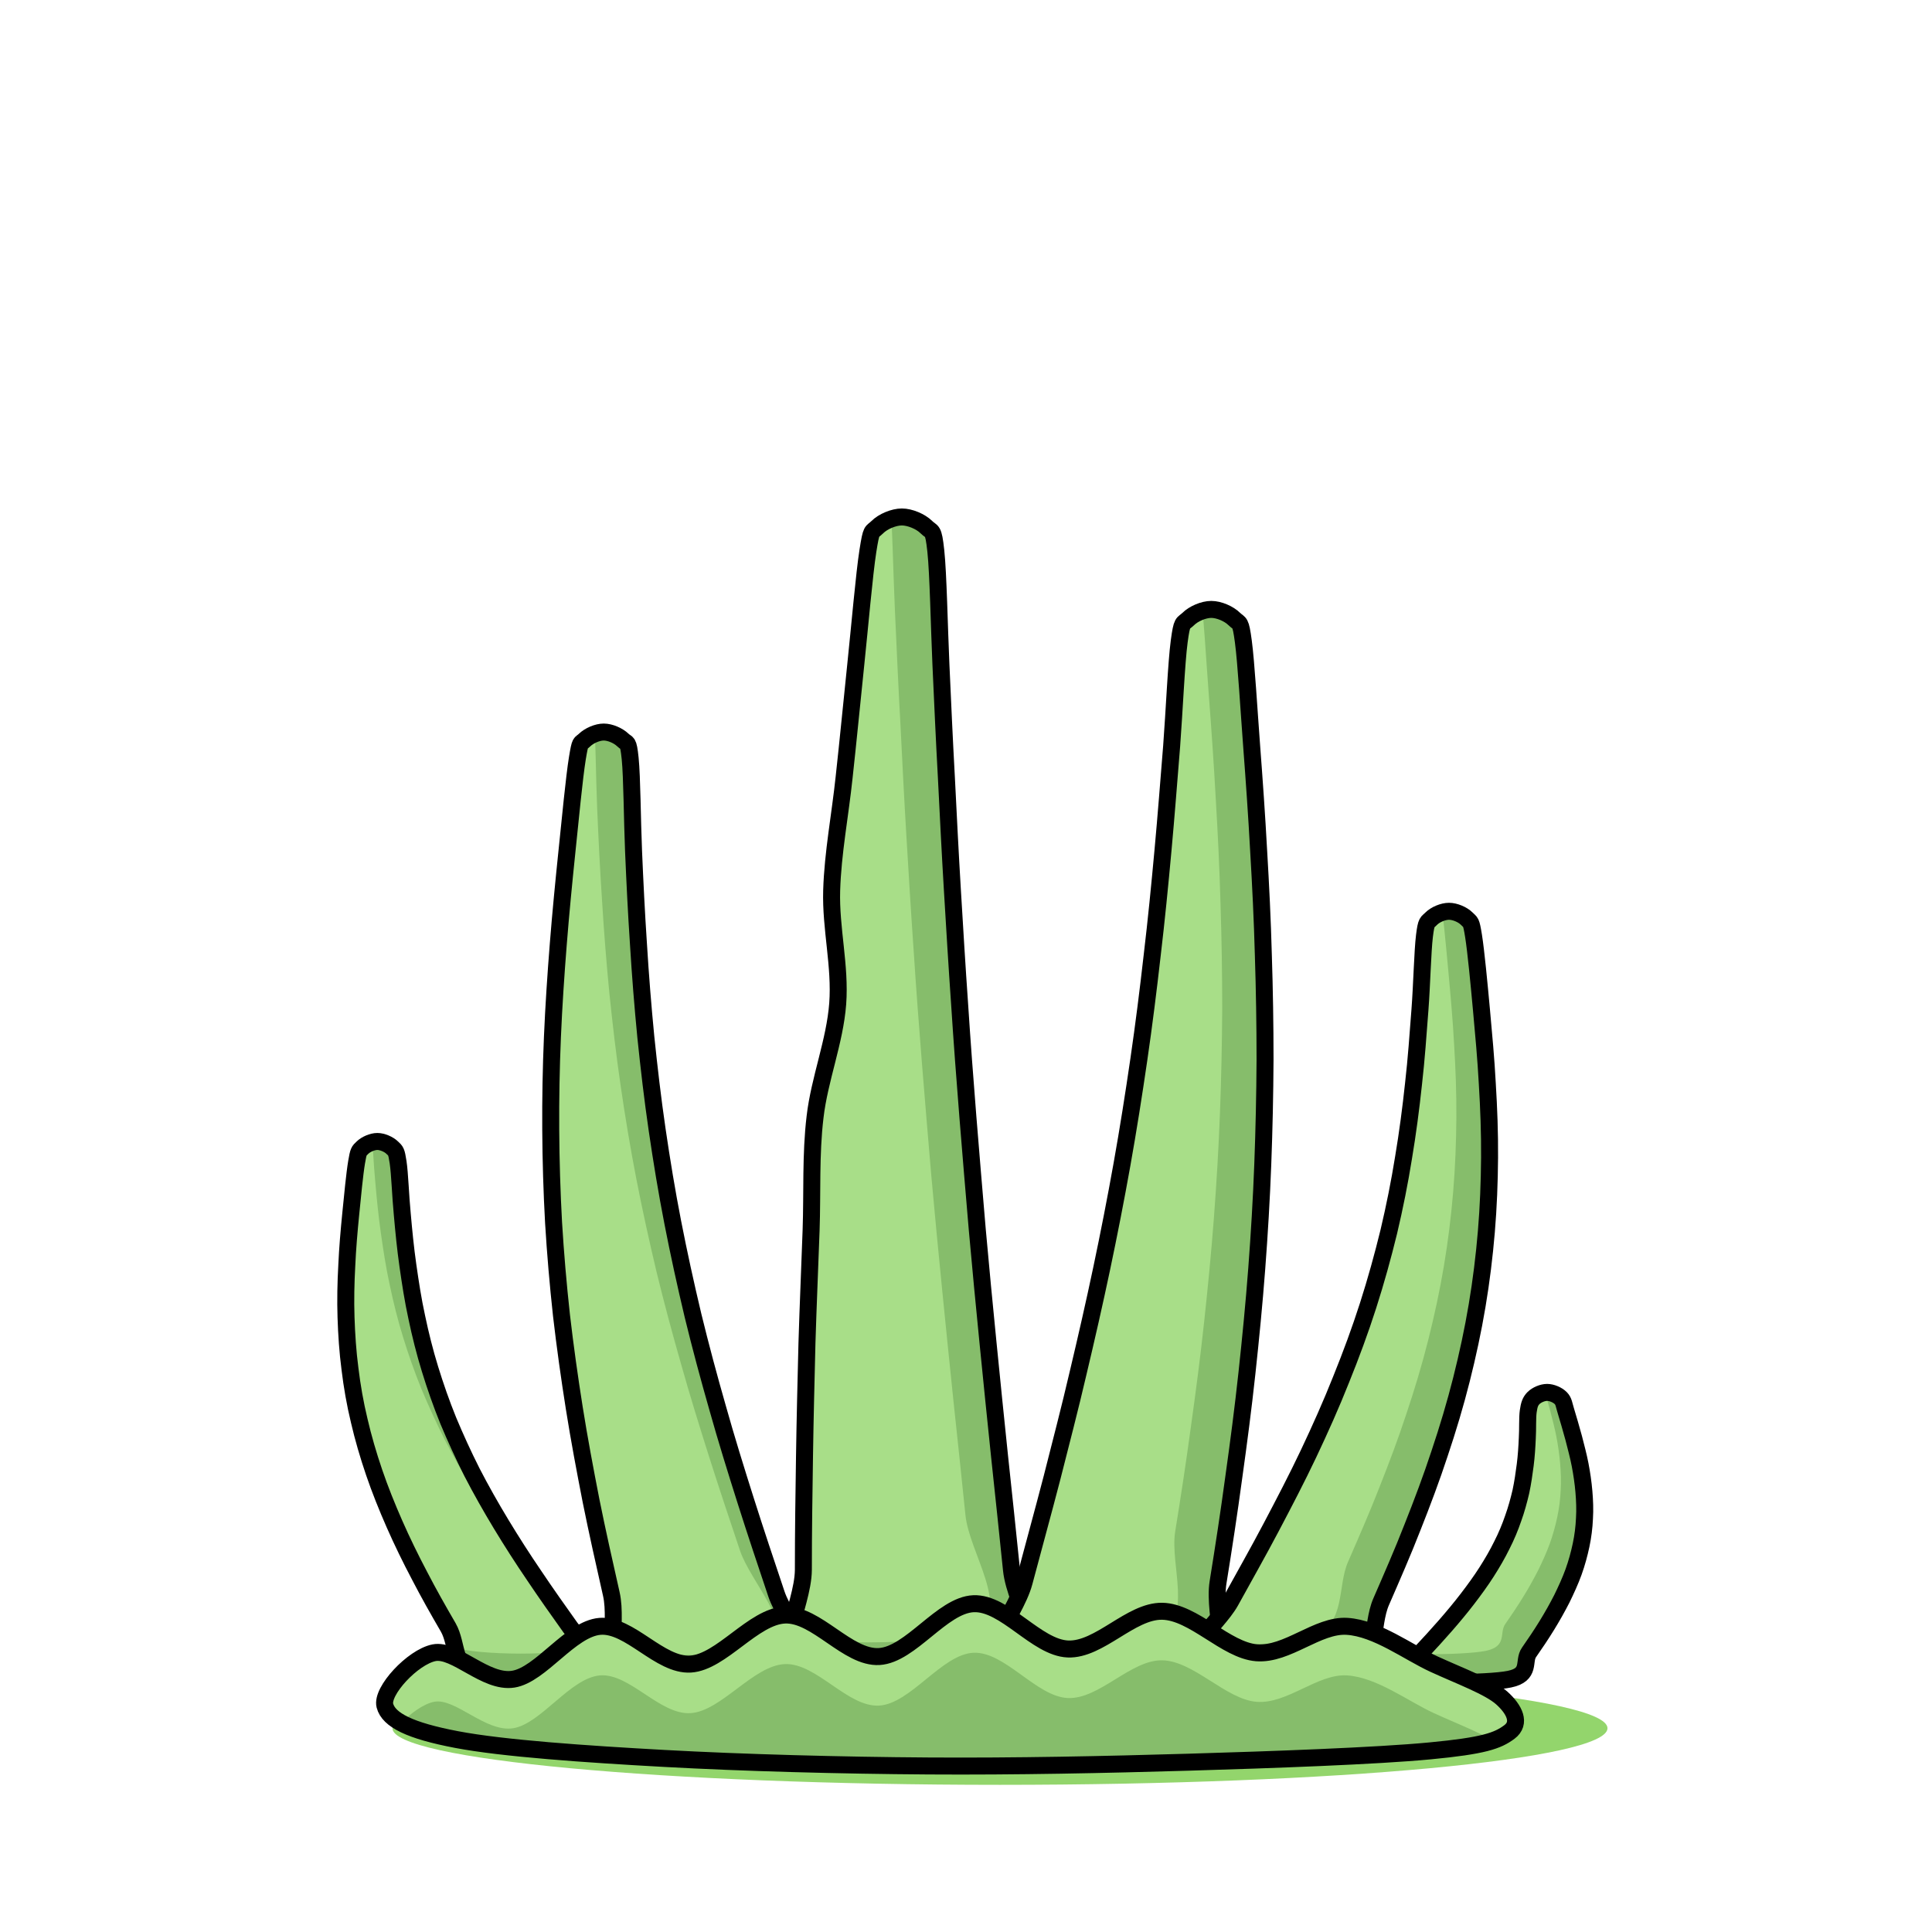
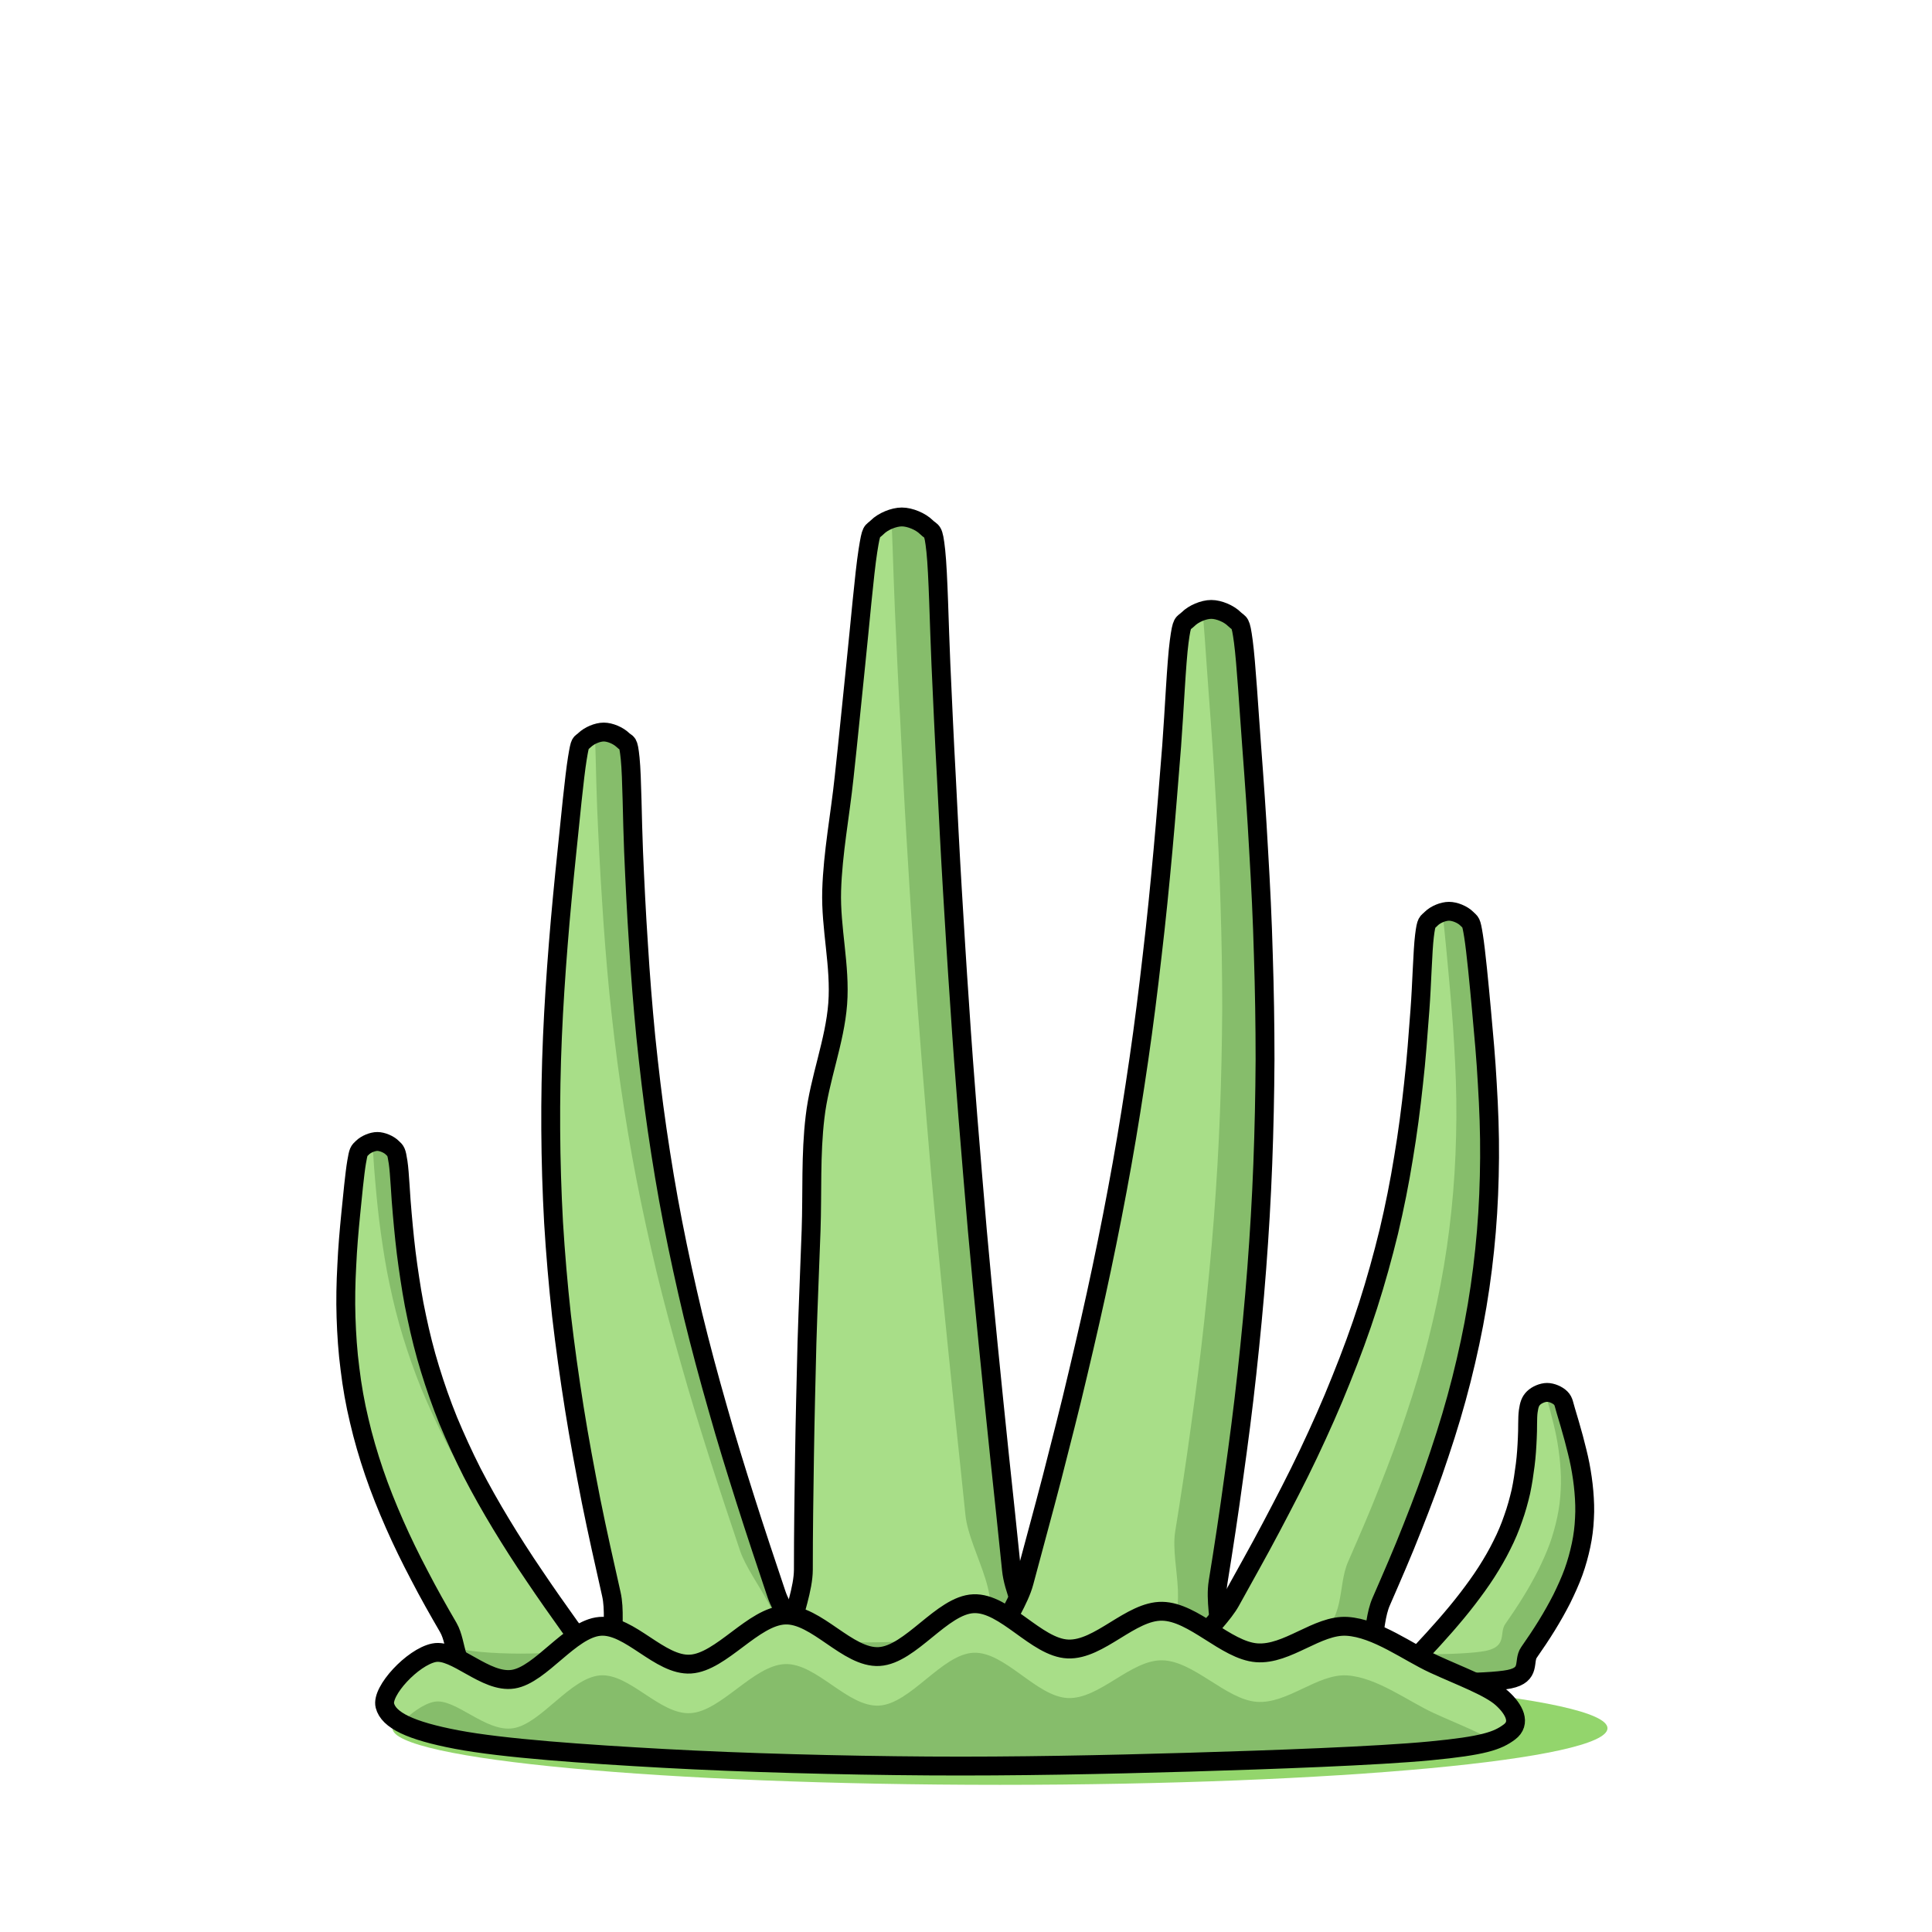
<svg xmlns="http://www.w3.org/2000/svg" width="1024" height="1024" viewBox="0 0 1024 1024">
  <defs>
    <clipPath id="gb2">
      <path d="M426.0,892.0 C406.6,882.0 425.7,852.0 425.8,832.0 C425.8,812.0 426.1,792.0 426.4,772.0 C426.7,752.0 427.2,732.0 427.7,712.0 C428.3,692.0 429.2,672.0 429.9,652.0 C430.6,632.0 429.6,612.0 432.0,592.0 C434.3,572.0 442.5,552.0 444.0,532.0 C445.5,512.0 440.2,492.0 440.8,472.0 C441.4,452.0 445.3,432.0 447.4,412.0 C449.6,392.0 451.5,372.0 453.6,352.0 C455.7,332.0 458.1,304.1 460.0,292.0 C461.9,279.9 462.0,282.4 465.0,279.4 C468.0,276.4 473.7,274.0 478.0,274.0 C482.3,274.0 488.0,276.4 491.0,279.4 C494.0,282.4 494.7,279.9 496.0,292.0 C497.3,304.1 497.8,332.0 498.7,352.0 C499.6,372.0 500.5,392.0 501.6,412.0 C502.6,432.0 503.6,452.0 504.8,472.0 C506.0,492.0 507.2,512.0 508.6,532.0 C509.9,552.0 511.4,572.0 513.0,592.0 C514.6,612.0 516.3,632.0 518.0,652.0 C519.8,672.0 521.7,692.0 523.7,712.0 C525.7,732.0 527.7,752.0 529.8,772.0 C531.9,792.0 534.1,812.0 536.1,832.0 C538.1,852.0 560.3,882.0 542.0,892.0 C523.7,902.0 445.4,902.0 426.0,892.0 Z" />
    </clipPath>
    <clipPath id="gb3">
      <path d="M528.0,894.0 C512.5,884.8 537.9,857.1 542.8,838.6 C547.7,820.1 552.8,801.7 557.6,783.2 C562.3,764.7 567.1,746.3 571.4,727.8 C575.8,709.3 580.0,690.9 583.9,672.4 C587.8,653.9 591.4,635.5 594.7,617.0 C598.0,598.5 600.9,580.1 603.6,561.6 C606.3,543.1 608.6,524.7 610.7,506.2 C612.9,487.7 614.7,469.3 616.4,450.8 C618.1,432.3 619.5,413.9 621.0,395.4 C622.4,376.9 623.5,351.2 625.0,340.0 C626.5,328.8 626.9,330.9 629.8,328.1 C632.6,325.3 637.9,323.0 642.0,323.0 C646.1,323.0 651.4,325.3 654.2,328.1 C657.1,330.9 657.5,328.8 659.0,340.0 C660.5,351.2 662.0,376.9 663.4,395.4 C664.8,413.9 666.1,432.3 667.1,450.8 C668.2,469.3 669.1,487.7 669.6,506.2 C670.2,524.7 670.5,543.1 670.5,561.6 C670.4,580.1 670.0,598.5 669.3,617.0 C668.6,635.5 667.5,653.9 666.1,672.4 C664.7,690.9 662.9,709.3 660.9,727.8 C658.9,746.3 656.5,764.7 653.9,783.2 C651.4,801.7 648.6,820.1 645.6,838.6 C642.6,857.1 655.6,884.8 636.0,894.0 C616.4,903.2 543.5,903.2 528.0,894.0 Z" />
    </clipPath>
    <clipPath id="gb1">
      <path d="M336.0,894.0 C318.7,885.8 327.8,861.2 324.0,844.8 C320.3,828.4 316.6,812.0 313.3,795.6 C310.1,779.2 307.0,762.8 304.4,746.4 C301.8,730.0 299.5,713.6 297.6,697.2 C295.8,680.8 294.4,664.4 293.4,648.0 C292.5,631.6 292.0,615.2 291.9,598.8 C291.8,582.4 292.1,566.0 292.8,549.6 C293.5,533.2 294.6,516.8 295.9,500.4 C297.2,484.0 298.8,467.6 300.5,451.2 C302.2,434.8 304.4,411.8 306.0,402.0 C307.6,392.2 307.6,394.5 309.9,392.2 C312.3,389.9 316.6,388.0 320.0,388.0 C323.4,388.0 327.7,389.9 330.1,392.2 C332.4,394.5 333.0,392.2 334.0,402.0 C335.0,411.8 335.1,434.8 335.8,451.2 C336.5,467.6 337.3,484.0 338.4,500.4 C339.4,516.8 340.7,533.2 342.3,549.6 C344.0,566.0 345.9,582.4 348.3,598.8 C350.7,615.2 353.4,631.6 356.6,648.0 C359.8,664.4 363.4,680.8 367.3,697.2 C371.3,713.6 375.7,730.0 380.4,746.4 C385.0,762.8 390.1,779.2 395.3,795.6 C400.5,812.0 406.0,828.4 411.5,844.8 C417.0,861.2 440.6,885.8 428.0,894.0 C415.4,902.2 353.3,902.2 336.0,894.0 Z" />
    </clipPath>
    <clipPath id="gb4">
      <path d="M630.0,888.0 C619.7,881.5 644.9,861.9 652.2,848.8 C659.4,835.7 666.8,822.7 673.7,809.6 C680.6,796.5 687.4,783.5 693.6,770.4 C699.8,757.3 705.6,744.3 710.8,731.2 C716.1,718.1 720.9,705.1 725.1,692.0 C729.3,678.9 732.9,665.9 736.1,652.8 C739.2,639.7 741.8,626.7 743.9,613.6 C746.1,600.5 747.8,587.5 749.2,574.4 C750.7,561.3 751.6,548.3 752.6,535.2 C753.6,522.1 754.0,504.1 755.0,496.0 C756.0,487.9 756.5,489.1 758.6,486.9 C760.8,484.7 764.9,483.0 768.0,483.0 C771.1,483.0 775.2,484.7 777.4,486.9 C779.5,489.1 779.7,487.9 781.0,496.0 C782.3,504.1 784.0,522.1 785.2,535.2 C786.4,548.3 787.6,561.3 788.3,574.4 C789.1,587.5 789.6,600.5 789.5,613.6 C789.4,626.7 788.9,639.7 787.8,652.8 C786.7,665.9 785.1,678.9 782.9,692.0 C780.7,705.1 777.9,718.1 774.6,731.2 C771.3,744.3 767.4,757.3 763.0,770.4 C758.7,783.5 753.8,796.5 748.6,809.6 C743.5,822.7 737.8,835.7 732.1,848.8 C726.3,861.9 731.0,881.5 714.0,888.0 C697.0,894.5 640.3,894.5 630.0,888.0 Z" />
    </clipPath>
    <clipPath id="gb0">
      <path d="M254.0,890.0 C239.9,885.4 242.8,871.7 237.6,862.6 C232.3,853.5 227.1,844.3 222.4,835.2 C217.6,826.1 213.1,816.9 209.1,807.8 C205.1,798.7 201.4,789.5 198.3,780.4 C195.2,771.3 192.5,762.1 190.4,753.0 C188.2,743.9 186.6,734.7 185.5,725.6 C184.3,716.5 183.7,707.3 183.4,698.2 C183.1,689.1 183.3,679.9 183.8,670.8 C184.2,661.7 185.0,652.5 185.9,643.4 C186.8,634.3 188.0,621.9 189.0,616.0 C190.0,610.1 190.2,610.1 192.1,608.3 C193.9,606.5 197.4,605.0 200.0,605.0 C202.6,605.0 206.1,606.5 207.9,608.3 C209.8,610.1 210.1,610.1 211.0,616.0 C211.9,621.9 212.3,634.3 213.2,643.4 C214.0,652.5 214.9,661.7 216.2,670.8 C217.5,679.9 218.9,689.1 220.9,698.2 C222.8,707.3 225.1,716.5 227.9,725.6 C230.7,734.7 233.9,743.9 237.6,753.0 C241.4,762.1 245.6,771.3 250.2,780.4 C254.9,789.5 260.1,798.7 265.6,807.8 C271.1,816.9 277.0,826.1 283.2,835.2 C289.3,844.3 295.8,853.5 302.3,862.6 C308.8,871.7 330.1,885.4 322.0,890.0 C313.9,894.6 268.1,894.6 254.0,890.0 Z" />
    </clipPath>
    <clipPath id="gb5">
      <path d="M740.0,890.0 C732.2,887.6 748.9,880.5 753.2,875.8 C757.6,871.1 762.0,866.3 766.1,861.6 C770.2,856.9 774.2,852.1 777.8,847.4 C781.4,842.7 784.9,837.9 787.9,833.2 C790.9,828.5 793.7,823.7 796.0,819.0 C798.4,814.3 800.4,809.5 802.0,804.8 C803.7,800.1 805.0,795.3 806.1,790.6 C807.1,785.9 807.8,781.1 808.4,776.4 C809.0,771.7 809.3,766.9 809.5,762.2 C809.8,757.5 809.5,751.5 810.0,748.0 C810.5,744.5 811.1,742.7 812.8,741.0 C814.5,739.3 817.6,738.0 820.0,738.0 C822.4,738.0 825.5,739.3 827.2,741.0 C828.9,742.7 828.9,744.5 830.0,748.0 C831.1,751.5 832.8,757.5 834.1,762.2 C835.3,766.9 836.6,771.7 837.5,776.4 C838.4,781.1 839.1,785.9 839.5,790.6 C839.9,795.3 840.1,800.1 839.8,804.8 C839.6,809.5 839.0,814.3 838.0,819.0 C837.0,823.7 835.7,828.5 834.0,833.2 C832.3,837.9 830.1,842.7 827.8,847.4 C825.4,852.1 822.7,856.9 819.8,861.6 C816.9,866.3 813.7,871.1 810.4,875.8 C807.1,880.5 811.7,887.6 800.0,890.0 C788.3,892.4 747.8,892.4 740.0,890.0 Z" />
    </clipPath>
    <clipPath id="gm">
      <path d="M204.0,904.0 C202.0,896.3 218.7,878.3 230.0,876.0 C241.3,873.7 257.3,892.3 272.0,890.0 C286.7,887.7 302.3,863.3 318.0,862.0 C333.7,860.7 349.7,883.0 366.0,882.0 C382.3,881.0 399.3,856.7 416.0,856.0 C432.7,855.3 449.3,879.0 466.0,878.0 C482.7,877.0 499.3,850.7 516.0,850.0 C532.7,849.3 549.3,873.3 566.0,874.0 C582.7,874.7 599.3,853.7 616.0,854.0 C632.7,854.3 649.7,874.7 666.0,876.0 C682.3,877.3 698.3,861.0 714.0,862.0 C729.7,863.0 746.3,875.7 760.0,882.0 C773.7,888.3 789.3,894.0 796.0,900.0 C802.7,906.0 806.3,913.3 800.0,918.0 C793.7,922.7 786.3,925.3 758.0,928.0 C729.7,930.7 674.3,932.7 630.0,934.0 C585.7,935.3 538.3,936.3 492.0,936.0 C445.7,935.7 393.7,934.3 352.0,932.0 C310.3,929.7 266.7,926.7 242.0,922.0 C217.3,917.3 206.0,911.7 204.0,904.0 Z" />
    </clipPath>
  </defs>
  <ellipse cx="530" cy="916" rx="322" ry="30" fill="#93d56c" />
  <path d="M426.0,892.0 C406.6,882.0 425.7,852.0 425.8,832.0 C425.8,812.0 426.1,792.0 426.4,772.0 C426.7,752.0 427.2,732.0 427.7,712.0 C428.3,692.0 429.2,672.0 429.9,652.0 C430.6,632.0 429.6,612.0 432.0,592.0 C434.3,572.0 442.5,552.0 444.0,532.0 C445.5,512.0 440.2,492.0 440.8,472.0 C441.4,452.0 445.3,432.0 447.4,412.0 C449.6,392.0 451.5,372.0 453.6,352.0 C455.7,332.0 458.1,304.1 460.0,292.0 C461.9,279.9 462.0,282.4 465.0,279.4 C468.0,276.4 473.7,274.0 478.0,274.0 C482.3,274.0 488.0,276.4 491.0,279.4 C494.0,282.4 494.7,279.9 496.0,292.0 C497.3,304.1 497.8,332.0 498.7,352.0 C499.6,372.0 500.5,392.0 501.6,412.0 C502.6,432.0 503.6,452.0 504.8,472.0 C506.0,492.0 507.2,512.0 508.6,532.0 C509.9,552.0 511.4,572.0 513.0,592.0 C514.6,612.0 516.3,632.0 518.0,652.0 C519.8,672.0 521.7,692.0 523.7,712.0 C525.7,732.0 527.7,752.0 529.8,772.0 C531.9,792.0 534.1,812.0 536.1,832.0 C538.1,852.0 560.3,882.0 542.0,892.0 C523.7,902.0 445.4,902.0 426.0,892.0 Z" fill="#86bd6b" />
  <g clip-path="url(#gb2)">
    <path d="M426.0,892.0 C406.6,882.0 425.7,852.0 425.8,832.0 C425.8,812.0 426.1,792.0 426.4,772.0 C426.7,752.0 427.2,732.0 427.7,712.0 C428.3,692.0 429.2,672.0 429.9,652.0 C430.6,632.0 429.6,612.0 432.0,592.0 C434.3,572.0 442.5,552.0 444.0,532.0 C445.5,512.0 440.2,492.0 440.8,472.0 C441.4,452.0 445.3,432.0 447.4,412.0 C449.6,392.0 451.5,372.0 453.6,352.0 C455.7,332.0 458.1,304.1 460.0,292.0 C461.9,279.9 462.0,282.4 465.0,279.4 C468.0,276.4 473.7,274.0 478.0,274.0 C482.3,274.0 488.0,276.4 491.0,279.4 C494.0,282.4 494.7,279.9 496.0,292.0 C497.3,304.1 497.8,332.0 498.7,352.0 C499.6,372.0 500.5,392.0 501.6,412.0 C502.6,432.0 503.6,452.0 504.8,472.0 C506.0,492.0 507.2,512.0 508.6,532.0 C509.9,552.0 511.4,572.0 513.0,592.0 C514.6,612.0 516.3,632.0 518.0,652.0 C519.8,672.0 521.7,692.0 523.7,712.0 C525.7,732.0 527.7,752.0 529.8,772.0 C531.9,792.0 534.1,812.0 536.1,832.0 C538.1,852.0 560.3,882.0 542.0,892.0 C523.7,902.0 445.4,902.0 426.0,892.0 Z" fill="#a8de88" transform="translate(-24.4,-29.0)" />
  </g>
-   <path d="M426.0,892.0 C406.6,882.0 425.7,852.0 425.8,832.0 C425.8,812.0 426.1,792.0 426.4,772.0 C426.7,752.0 427.2,732.0 427.7,712.0 C428.3,692.0 429.2,672.0 429.9,652.0 C430.6,632.0 429.6,612.0 432.0,592.0 C434.3,572.0 442.5,552.0 444.0,532.0 C445.5,512.0 440.2,492.0 440.8,472.0 C441.4,452.0 445.3,432.0 447.4,412.0 C449.6,392.0 451.5,372.0 453.6,352.0 C455.7,332.0 458.1,304.1 460.0,292.0 C461.9,279.9 462.0,282.4 465.0,279.4 C468.0,276.4 473.7,274.0 478.0,274.0 C482.3,274.0 488.0,276.4 491.0,279.4 C494.0,282.4 494.7,279.9 496.0,292.0 C497.3,304.1 497.8,332.0 498.7,352.0 C499.6,372.0 500.5,392.0 501.6,412.0 C502.6,432.0 503.6,452.0 504.8,472.0 C506.0,492.0 507.2,512.0 508.6,532.0 C509.9,552.0 511.4,572.0 513.0,592.0 C514.6,612.0 516.3,632.0 518.0,652.0 C519.8,672.0 521.7,692.0 523.7,712.0 C525.7,732.0 527.7,752.0 529.8,772.0 C531.9,792.0 534.1,812.0 536.1,832.0 C538.1,852.0 560.3,882.0 542.0,892.0 C523.7,902.0 445.4,902.0 426.0,892.0 Z" fill="none" stroke="#000000" stroke-width="9" stroke-linejoin="round" stroke-linecap="round" />
+   <path d="M426.0,892.0 C406.6,882.0 425.7,852.0 425.8,832.0 C425.8,812.0 426.1,792.0 426.4,772.0 C426.7,752.0 427.2,732.0 427.7,712.0 C428.3,692.0 429.2,672.0 429.9,652.0 C430.6,632.0 429.6,612.0 432.0,592.0 C434.3,572.0 442.5,552.0 444.0,532.0 C445.5,512.0 440.2,492.0 440.8,472.0 C441.4,452.0 445.3,432.0 447.4,412.0 C449.6,392.0 451.5,372.0 453.6,352.0 C455.7,332.0 458.1,304.1 460.0,292.0 C461.9,279.9 462.0,282.4 465.0,279.4 C468.0,276.4 473.7,274.0 478.0,274.0 C482.3,274.0 488.0,276.4 491.0,279.4 C494.0,282.4 494.7,279.9 496.0,292.0 C497.3,304.1 497.8,332.0 498.7,352.0 C499.6,372.0 500.5,392.0 501.6,412.0 C502.6,432.0 503.6,452.0 504.8,472.0 C506.0,492.0 507.2,512.0 508.6,532.0 C509.9,552.0 511.4,572.0 513.0,592.0 C514.6,612.0 516.3,632.0 518.0,652.0 C519.8,672.0 521.7,692.0 523.7,712.0 C525.7,732.0 527.7,752.0 529.8,772.0 C531.9,792.0 534.1,812.0 536.1,832.0 C538.1,852.0 560.3,882.0 542.0,892.0 C523.7,902.0 445.4,902.0 426.0,892.0 Z" fill="none" stroke="#000000" stroke-width="10" stroke-linejoin="round" stroke-linecap="round" />
  <path d="M528.0,894.0 C512.5,884.8 537.9,857.1 542.8,838.6 C547.7,820.1 552.8,801.7 557.6,783.2 C562.3,764.7 567.1,746.3 571.4,727.8 C575.8,709.3 580.0,690.9 583.9,672.4 C587.8,653.9 591.4,635.5 594.7,617.0 C598.0,598.5 600.9,580.1 603.6,561.6 C606.3,543.1 608.6,524.7 610.7,506.2 C612.9,487.7 614.7,469.3 616.4,450.8 C618.1,432.3 619.5,413.9 621.0,395.4 C622.4,376.9 623.5,351.2 625.0,340.0 C626.5,328.8 626.9,330.9 629.8,328.1 C632.6,325.3 637.9,323.0 642.0,323.0 C646.1,323.0 651.4,325.3 654.2,328.1 C657.1,330.9 657.5,328.8 659.0,340.0 C660.5,351.2 662.0,376.9 663.4,395.4 C664.8,413.9 666.1,432.3 667.1,450.8 C668.2,469.3 669.1,487.7 669.6,506.2 C670.2,524.7 670.5,543.1 670.5,561.6 C670.4,580.1 670.0,598.5 669.3,617.0 C668.6,635.5 667.5,653.9 666.1,672.4 C664.7,690.9 662.9,709.3 660.9,727.8 C658.9,746.3 656.5,764.7 653.9,783.2 C651.4,801.7 648.6,820.1 645.6,838.6 C642.6,857.1 655.6,884.8 636.0,894.0 C616.4,903.2 543.5,903.2 528.0,894.0 Z" fill="#86bd6b" />
  <g clip-path="url(#gb3)">
    <path d="M528.0,894.0 C512.5,884.8 537.9,857.1 542.8,838.6 C547.7,820.1 552.8,801.7 557.6,783.2 C562.3,764.7 567.1,746.3 571.4,727.8 C575.8,709.3 580.0,690.9 583.9,672.4 C587.8,653.9 591.4,635.5 594.7,617.0 C598.0,598.5 600.9,580.1 603.6,561.6 C606.3,543.1 608.6,524.7 610.7,506.2 C612.9,487.7 614.7,469.3 616.4,450.8 C618.1,432.3 619.5,413.9 621.0,395.4 C622.4,376.9 623.5,351.2 625.0,340.0 C626.5,328.8 626.9,330.9 629.8,328.1 C632.6,325.3 637.9,323.0 642.0,323.0 C646.1,323.0 651.4,325.3 654.2,328.1 C657.1,330.9 657.5,328.8 659.0,340.0 C660.5,351.2 662.0,376.9 663.4,395.4 C664.8,413.9 666.1,432.3 667.1,450.8 C668.2,469.3 669.1,487.7 669.6,506.2 C670.2,524.7 670.5,543.1 670.5,561.6 C670.4,580.1 670.0,598.5 669.3,617.0 C668.6,635.5 667.5,653.9 666.1,672.4 C664.7,690.9 662.9,709.3 660.9,727.8 C658.9,746.3 656.5,764.7 653.9,783.2 C651.4,801.7 648.6,820.1 645.6,838.6 C642.6,857.1 655.6,884.8 636.0,894.0 C616.4,903.2 543.5,903.2 528.0,894.0 Z" fill="#a8de88" transform="translate(-22.7,-27.0)" />
  </g>
-   <path d="M528.0,894.0 C512.5,884.8 537.9,857.1 542.8,838.6 C547.7,820.1 552.8,801.7 557.6,783.2 C562.3,764.7 567.1,746.3 571.4,727.8 C575.8,709.3 580.0,690.9 583.9,672.4 C587.8,653.9 591.4,635.5 594.7,617.0 C598.0,598.5 600.9,580.1 603.6,561.6 C606.3,543.1 608.6,524.7 610.7,506.2 C612.9,487.7 614.7,469.3 616.4,450.8 C618.1,432.3 619.5,413.9 621.0,395.4 C622.4,376.9 623.5,351.2 625.0,340.0 C626.5,328.8 626.9,330.9 629.8,328.1 C632.6,325.3 637.9,323.0 642.0,323.0 C646.1,323.0 651.4,325.3 654.2,328.1 C657.1,330.9 657.5,328.8 659.0,340.0 C660.5,351.2 662.0,376.9 663.4,395.4 C664.8,413.9 666.1,432.3 667.1,450.8 C668.2,469.3 669.1,487.7 669.6,506.2 C670.2,524.7 670.5,543.1 670.5,561.6 C670.4,580.1 670.0,598.5 669.3,617.0 C668.6,635.5 667.5,653.9 666.1,672.4 C664.7,690.9 662.9,709.3 660.9,727.8 C658.9,746.3 656.5,764.7 653.9,783.2 C651.4,801.7 648.6,820.1 645.6,838.6 C642.6,857.1 655.6,884.8 636.0,894.0 C616.4,903.2 543.5,903.2 528.0,894.0 Z" fill="none" stroke="#000000" stroke-width="9" stroke-linejoin="round" stroke-linecap="round" />
+   <path d="M528.0,894.0 C512.5,884.8 537.9,857.1 542.8,838.6 C547.7,820.1 552.8,801.7 557.6,783.2 C562.3,764.7 567.1,746.3 571.4,727.8 C575.8,709.3 580.0,690.9 583.9,672.4 C587.8,653.9 591.4,635.5 594.7,617.0 C598.0,598.5 600.9,580.1 603.6,561.6 C606.3,543.1 608.6,524.7 610.7,506.2 C612.9,487.7 614.7,469.3 616.4,450.8 C618.1,432.3 619.5,413.9 621.0,395.4 C622.4,376.9 623.5,351.2 625.0,340.0 C626.5,328.8 626.9,330.9 629.8,328.1 C632.6,325.3 637.9,323.0 642.0,323.0 C646.1,323.0 651.4,325.3 654.2,328.1 C657.1,330.9 657.5,328.8 659.0,340.0 C660.5,351.2 662.0,376.9 663.4,395.4 C664.8,413.9 666.1,432.3 667.1,450.8 C668.2,469.3 669.1,487.7 669.6,506.2 C670.2,524.7 670.5,543.1 670.5,561.6 C670.4,580.1 670.0,598.5 669.3,617.0 C668.6,635.5 667.5,653.9 666.1,672.4 C664.7,690.9 662.9,709.3 660.9,727.8 C658.9,746.3 656.5,764.7 653.9,783.2 C651.4,801.7 648.6,820.1 645.6,838.6 C642.6,857.1 655.6,884.8 636.0,894.0 C616.4,903.2 543.5,903.2 528.0,894.0 Z" fill="none" stroke="#000000" stroke-width="10" stroke-linejoin="round" stroke-linecap="round" />
  <path d="M336.0,894.0 C318.7,885.8 327.8,861.2 324.0,844.8 C320.3,828.4 316.6,812.0 313.3,795.6 C310.1,779.2 307.0,762.8 304.4,746.4 C301.8,730.0 299.5,713.6 297.6,697.2 C295.8,680.8 294.4,664.4 293.4,648.0 C292.5,631.6 292.0,615.2 291.9,598.8 C291.8,582.4 292.1,566.0 292.8,549.6 C293.5,533.2 294.6,516.8 295.9,500.4 C297.2,484.0 298.8,467.6 300.5,451.2 C302.2,434.8 304.4,411.8 306.0,402.0 C307.6,392.2 307.6,394.5 309.9,392.2 C312.3,389.9 316.6,388.0 320.0,388.0 C323.4,388.0 327.7,389.9 330.1,392.2 C332.4,394.5 333.0,392.2 334.0,402.0 C335.0,411.8 335.1,434.8 335.8,451.2 C336.5,467.6 337.3,484.0 338.4,500.4 C339.4,516.8 340.7,533.2 342.3,549.6 C344.0,566.0 345.9,582.4 348.3,598.8 C350.7,615.2 353.4,631.6 356.6,648.0 C359.8,664.4 363.4,680.8 367.3,697.2 C371.3,713.6 375.7,730.0 380.4,746.4 C385.0,762.8 390.1,779.2 395.3,795.6 C400.5,812.0 406.0,828.4 411.5,844.8 C417.0,861.2 440.6,885.8 428.0,894.0 C415.4,902.2 353.3,902.2 336.0,894.0 Z" fill="#86bd6b" />
  <g clip-path="url(#gb1)">
    <path d="M336.0,894.0 C318.7,885.8 327.8,861.2 324.0,844.8 C320.3,828.4 316.6,812.0 313.3,795.6 C310.1,779.2 307.0,762.8 304.4,746.4 C301.8,730.0 299.5,713.6 297.6,697.2 C295.8,680.8 294.4,664.4 293.4,648.0 C292.5,631.6 292.0,615.2 291.9,598.8 C291.8,582.4 292.1,566.0 292.8,549.6 C293.5,533.2 294.6,516.8 295.9,500.4 C297.2,484.0 298.8,467.6 300.5,451.2 C302.2,434.8 304.4,411.8 306.0,402.0 C307.6,392.2 307.6,394.5 309.9,392.2 C312.3,389.9 316.6,388.0 320.0,388.0 C323.4,388.0 327.7,389.9 330.1,392.2 C332.4,394.5 333.0,392.2 334.0,402.0 C335.0,411.8 335.1,434.8 335.8,451.2 C336.5,467.6 337.3,484.0 338.4,500.4 C339.4,516.8 340.7,533.2 342.3,549.6 C344.0,566.0 345.9,582.4 348.3,598.8 C350.7,615.2 353.4,631.6 356.6,648.0 C359.8,664.4 363.4,680.8 367.3,697.2 C371.3,713.6 375.7,730.0 380.4,746.4 C385.0,762.8 390.1,779.2 395.3,795.6 C400.5,812.0 406.0,828.4 411.5,844.8 C417.0,861.2 440.6,885.8 428.0,894.0 C415.4,902.2 353.3,902.2 336.0,894.0 Z" fill="#a8de88" transform="translate(-19.3,-23.0)" />
  </g>
-   <path d="M336.0,894.0 C318.7,885.8 327.8,861.2 324.0,844.8 C320.3,828.4 316.6,812.0 313.3,795.6 C310.1,779.2 307.0,762.8 304.4,746.4 C301.8,730.0 299.5,713.6 297.6,697.2 C295.8,680.8 294.4,664.4 293.4,648.0 C292.5,631.6 292.0,615.2 291.9,598.8 C291.8,582.4 292.1,566.0 292.8,549.6 C293.5,533.2 294.6,516.8 295.9,500.4 C297.2,484.0 298.8,467.6 300.5,451.2 C302.2,434.8 304.4,411.8 306.0,402.0 C307.6,392.2 307.6,394.5 309.9,392.2 C312.3,389.9 316.6,388.0 320.0,388.0 C323.4,388.0 327.7,389.9 330.1,392.2 C332.4,394.5 333.0,392.2 334.0,402.0 C335.0,411.8 335.1,434.8 335.8,451.2 C336.5,467.6 337.3,484.0 338.4,500.4 C339.4,516.8 340.7,533.2 342.3,549.6 C344.0,566.0 345.9,582.4 348.3,598.8 C350.7,615.2 353.4,631.6 356.6,648.0 C359.8,664.4 363.4,680.8 367.3,697.2 C371.3,713.6 375.7,730.0 380.4,746.4 C385.0,762.8 390.1,779.2 395.3,795.6 C400.5,812.0 406.0,828.4 411.5,844.8 C417.0,861.2 440.6,885.8 428.0,894.0 C415.4,902.2 353.3,902.2 336.0,894.0 Z" fill="none" stroke="#000000" stroke-width="9" stroke-linejoin="round" stroke-linecap="round" />
+   <path d="M336.0,894.0 C318.7,885.8 327.8,861.2 324.0,844.8 C320.3,828.4 316.6,812.0 313.3,795.6 C310.1,779.2 307.0,762.8 304.4,746.4 C301.8,730.0 299.5,713.6 297.6,697.2 C295.8,680.8 294.4,664.4 293.4,648.0 C292.5,631.6 292.0,615.2 291.9,598.8 C291.8,582.4 292.1,566.0 292.8,549.6 C293.5,533.2 294.6,516.8 295.9,500.4 C297.2,484.0 298.8,467.6 300.5,451.2 C302.2,434.8 304.4,411.8 306.0,402.0 C307.6,392.2 307.6,394.5 309.9,392.2 C312.3,389.9 316.6,388.0 320.0,388.0 C323.4,388.0 327.7,389.9 330.1,392.2 C332.4,394.5 333.0,392.2 334.0,402.0 C335.0,411.8 335.1,434.8 335.8,451.2 C336.5,467.6 337.3,484.0 338.4,500.4 C339.4,516.8 340.7,533.2 342.3,549.6 C344.0,566.0 345.9,582.4 348.3,598.8 C350.7,615.2 353.4,631.6 356.6,648.0 C359.8,664.4 363.4,680.8 367.3,697.2 C371.3,713.6 375.7,730.0 380.4,746.4 C385.0,762.8 390.1,779.2 395.3,795.6 C400.5,812.0 406.0,828.4 411.5,844.8 C417.0,861.2 440.6,885.8 428.0,894.0 C415.4,902.2 353.3,902.2 336.0,894.0 Z" fill="none" stroke="#000000" stroke-width="10" stroke-linejoin="round" stroke-linecap="round" />
  <path d="M630.0,888.0 C619.7,881.5 644.9,861.9 652.2,848.8 C659.4,835.7 666.8,822.7 673.7,809.6 C680.6,796.5 687.4,783.5 693.6,770.4 C699.8,757.3 705.6,744.3 710.8,731.2 C716.1,718.1 720.9,705.1 725.1,692.0 C729.3,678.9 732.9,665.9 736.1,652.8 C739.2,639.7 741.8,626.7 743.9,613.6 C746.1,600.5 747.8,587.5 749.2,574.4 C750.7,561.3 751.6,548.3 752.6,535.2 C753.6,522.1 754.0,504.1 755.0,496.0 C756.0,487.9 756.5,489.1 758.6,486.9 C760.8,484.7 764.9,483.0 768.0,483.0 C771.1,483.0 775.2,484.7 777.4,486.9 C779.5,489.1 779.7,487.9 781.0,496.0 C782.3,504.1 784.0,522.1 785.2,535.2 C786.4,548.3 787.6,561.3 788.3,574.4 C789.1,587.5 789.6,600.5 789.5,613.6 C789.4,626.7 788.9,639.7 787.8,652.8 C786.7,665.9 785.1,678.9 782.9,692.0 C780.7,705.1 777.9,718.1 774.6,731.2 C771.3,744.3 767.4,757.3 763.0,770.4 C758.7,783.5 753.8,796.5 748.6,809.6 C743.5,822.7 737.8,835.7 732.1,848.8 C726.3,861.9 731.0,881.5 714.0,888.0 C697.0,894.5 640.3,894.5 630.0,888.0 Z" fill="#86bd6b" />
  <g clip-path="url(#gb4)">
    <path d="M630.0,888.0 C619.7,881.5 644.9,861.9 652.2,848.8 C659.4,835.7 666.8,822.7 673.7,809.6 C680.6,796.5 687.4,783.5 693.6,770.4 C699.8,757.3 705.6,744.3 710.8,731.2 C716.1,718.1 720.9,705.1 725.1,692.0 C729.3,678.9 732.9,665.9 736.1,652.8 C739.2,639.7 741.8,626.7 743.9,613.6 C746.1,600.5 747.8,587.5 749.2,574.4 C750.7,561.3 751.6,548.3 752.6,535.2 C753.6,522.1 754.0,504.1 755.0,496.0 C756.0,487.9 756.5,489.1 758.6,486.9 C760.8,484.7 764.9,483.0 768.0,483.0 C771.1,483.0 775.2,484.7 777.4,486.9 C779.5,489.1 779.7,487.9 781.0,496.0 C782.3,504.1 784.0,522.1 785.2,535.2 C786.4,548.3 787.6,561.3 788.3,574.4 C789.1,587.5 789.6,600.5 789.5,613.6 C789.4,626.7 788.9,639.7 787.8,652.8 C786.7,665.9 785.1,678.9 782.9,692.0 C780.7,705.1 777.9,718.1 774.6,731.2 C771.3,744.3 767.4,757.3 763.0,770.4 C758.7,783.5 753.8,796.5 748.6,809.6 C743.5,822.7 737.8,835.7 732.1,848.8 C726.3,861.9 731.0,881.5 714.0,888.0 C697.0,894.5 640.3,894.5 630.0,888.0 Z" fill="#a8de88" transform="translate(-17.6,-21.0)" />
  </g>
-   <path d="M630.0,888.0 C619.7,881.5 644.9,861.9 652.2,848.8 C659.4,835.7 666.8,822.7 673.7,809.6 C680.6,796.5 687.4,783.5 693.6,770.4 C699.8,757.3 705.6,744.3 710.8,731.2 C716.1,718.1 720.9,705.1 725.1,692.0 C729.3,678.9 732.9,665.9 736.1,652.8 C739.2,639.7 741.8,626.7 743.9,613.6 C746.1,600.5 747.8,587.5 749.2,574.4 C750.7,561.3 751.6,548.3 752.6,535.2 C753.6,522.1 754.0,504.1 755.0,496.0 C756.0,487.9 756.5,489.1 758.6,486.9 C760.8,484.7 764.9,483.0 768.0,483.0 C771.1,483.0 775.2,484.7 777.4,486.9 C779.5,489.1 779.7,487.9 781.0,496.0 C782.3,504.1 784.0,522.1 785.2,535.2 C786.4,548.3 787.6,561.3 788.3,574.4 C789.1,587.5 789.6,600.5 789.5,613.6 C789.4,626.7 788.9,639.7 787.8,652.8 C786.7,665.9 785.1,678.9 782.9,692.0 C780.7,705.1 777.9,718.1 774.6,731.2 C771.3,744.3 767.4,757.3 763.0,770.4 C758.7,783.5 753.8,796.5 748.6,809.6 C743.5,822.7 737.8,835.7 732.1,848.8 C726.3,861.9 731.0,881.5 714.0,888.0 C697.0,894.5 640.3,894.5 630.0,888.0 Z" fill="none" stroke="#000000" stroke-width="9" stroke-linejoin="round" stroke-linecap="round" />
+   <path d="M630.0,888.0 C619.7,881.5 644.9,861.9 652.2,848.8 C659.4,835.7 666.8,822.7 673.7,809.6 C680.6,796.5 687.4,783.5 693.6,770.4 C699.8,757.3 705.6,744.3 710.8,731.2 C716.1,718.1 720.9,705.1 725.1,692.0 C729.3,678.9 732.9,665.9 736.1,652.8 C739.2,639.7 741.8,626.7 743.9,613.6 C746.1,600.5 747.8,587.5 749.2,574.4 C750.7,561.3 751.6,548.3 752.6,535.2 C753.6,522.1 754.0,504.1 755.0,496.0 C756.0,487.9 756.5,489.1 758.6,486.9 C760.8,484.7 764.9,483.0 768.0,483.0 C771.1,483.0 775.2,484.7 777.4,486.9 C779.5,489.1 779.7,487.9 781.0,496.0 C782.3,504.1 784.0,522.1 785.2,535.2 C786.4,548.3 787.6,561.3 788.3,574.4 C789.1,587.5 789.6,600.5 789.5,613.6 C789.4,626.7 788.9,639.7 787.8,652.8 C786.7,665.9 785.1,678.9 782.9,692.0 C780.7,705.1 777.9,718.1 774.6,731.2 C771.3,744.3 767.4,757.3 763.0,770.4 C758.7,783.5 753.8,796.5 748.6,809.6 C743.5,822.7 737.8,835.7 732.1,848.8 C726.3,861.9 731.0,881.5 714.0,888.0 C697.0,894.5 640.3,894.5 630.0,888.0 Z" fill="none" stroke="#000000" stroke-width="10" stroke-linejoin="round" stroke-linecap="round" />
  <path d="M254.0,890.0 C239.9,885.4 242.8,871.7 237.6,862.6 C232.3,853.5 227.1,844.3 222.4,835.2 C217.6,826.1 213.1,816.9 209.1,807.8 C205.1,798.7 201.4,789.5 198.3,780.4 C195.2,771.3 192.5,762.1 190.4,753.0 C188.2,743.9 186.6,734.7 185.5,725.6 C184.3,716.5 183.7,707.3 183.4,698.2 C183.1,689.1 183.3,679.9 183.8,670.8 C184.2,661.7 185.0,652.5 185.9,643.4 C186.8,634.3 188.0,621.9 189.0,616.0 C190.0,610.1 190.2,610.1 192.1,608.3 C193.9,606.5 197.4,605.0 200.0,605.0 C202.6,605.0 206.1,606.5 207.9,608.3 C209.8,610.1 210.1,610.1 211.0,616.0 C211.9,621.9 212.3,634.3 213.2,643.4 C214.0,652.5 214.9,661.7 216.2,670.8 C217.5,679.9 218.9,689.1 220.9,698.2 C222.8,707.3 225.1,716.5 227.9,725.6 C230.7,734.7 233.9,743.9 237.6,753.0 C241.4,762.1 245.6,771.3 250.2,780.4 C254.9,789.5 260.1,798.7 265.6,807.8 C271.1,816.9 277.0,826.1 283.2,835.2 C289.3,844.3 295.8,853.5 302.3,862.6 C308.8,871.7 330.1,885.4 322.0,890.0 C313.9,894.6 268.1,894.6 254.0,890.0 Z" fill="#86bd6b" />
  <g clip-path="url(#gb0)">
    <path d="M254.0,890.0 C239.9,885.4 242.8,871.7 237.6,862.6 C232.3,853.5 227.1,844.3 222.4,835.2 C217.6,826.1 213.1,816.9 209.1,807.8 C205.1,798.7 201.4,789.5 198.3,780.4 C195.2,771.3 192.5,762.1 190.4,753.0 C188.2,743.9 186.6,734.7 185.5,725.6 C184.3,716.5 183.7,707.3 183.4,698.2 C183.1,689.1 183.3,679.9 183.8,670.8 C184.2,661.7 185.0,652.5 185.9,643.4 C186.8,634.3 188.0,621.9 189.0,616.0 C190.0,610.1 190.2,610.1 192.1,608.3 C193.9,606.5 197.4,605.0 200.0,605.0 C202.6,605.0 206.1,606.5 207.9,608.3 C209.8,610.1 210.1,610.1 211.0,616.0 C211.9,621.9 212.3,634.3 213.2,643.4 C214.0,652.5 214.9,661.7 216.2,670.8 C217.5,679.9 218.9,689.1 220.9,698.2 C222.8,707.3 225.1,716.5 227.9,725.6 C230.7,734.7 233.9,743.9 237.6,753.0 C241.4,762.1 245.6,771.3 250.2,780.4 C254.9,789.5 260.1,798.7 265.6,807.8 C271.1,816.9 277.0,826.1 283.2,835.2 C289.3,844.3 295.8,853.5 302.3,862.6 C308.8,871.7 330.1,885.4 322.0,890.0 C313.9,894.6 268.1,894.6 254.0,890.0 Z" fill="#a8de88" transform="translate(-14.3,-17.0)" />
  </g>
-   <path d="M254.0,890.0 C239.9,885.4 242.8,871.7 237.6,862.6 C232.3,853.5 227.1,844.3 222.4,835.2 C217.6,826.1 213.1,816.9 209.1,807.8 C205.1,798.7 201.4,789.5 198.3,780.4 C195.2,771.3 192.5,762.1 190.4,753.0 C188.2,743.9 186.6,734.7 185.5,725.6 C184.3,716.5 183.7,707.3 183.4,698.2 C183.1,689.1 183.3,679.9 183.8,670.8 C184.2,661.7 185.0,652.5 185.9,643.4 C186.8,634.3 188.0,621.9 189.0,616.0 C190.0,610.1 190.2,610.1 192.1,608.3 C193.9,606.5 197.4,605.0 200.0,605.0 C202.6,605.0 206.1,606.5 207.9,608.3 C209.8,610.1 210.1,610.1 211.0,616.0 C211.9,621.9 212.3,634.3 213.2,643.4 C214.0,652.5 214.9,661.7 216.2,670.8 C217.5,679.9 218.9,689.1 220.9,698.2 C222.8,707.3 225.1,716.5 227.9,725.6 C230.7,734.7 233.9,743.9 237.6,753.0 C241.4,762.1 245.6,771.3 250.2,780.4 C254.9,789.5 260.1,798.7 265.6,807.8 C271.1,816.9 277.0,826.1 283.2,835.2 C289.3,844.3 295.8,853.5 302.3,862.6 C308.8,871.7 330.1,885.4 322.0,890.0 C313.9,894.6 268.1,894.6 254.0,890.0 Z" fill="none" stroke="#000000" stroke-width="9" stroke-linejoin="round" stroke-linecap="round" />
+   <path d="M254.0,890.0 C239.9,885.4 242.8,871.7 237.6,862.6 C232.3,853.5 227.1,844.3 222.4,835.2 C217.6,826.1 213.1,816.9 209.1,807.8 C205.1,798.7 201.4,789.5 198.3,780.4 C195.2,771.3 192.5,762.1 190.4,753.0 C188.2,743.9 186.6,734.7 185.5,725.6 C184.3,716.5 183.7,707.3 183.4,698.2 C183.1,689.1 183.3,679.9 183.8,670.8 C184.2,661.7 185.0,652.5 185.9,643.4 C186.8,634.3 188.0,621.9 189.0,616.0 C190.0,610.1 190.2,610.1 192.1,608.3 C193.9,606.5 197.4,605.0 200.0,605.0 C202.6,605.0 206.1,606.5 207.9,608.3 C209.8,610.1 210.1,610.1 211.0,616.0 C211.9,621.9 212.3,634.3 213.2,643.4 C214.0,652.5 214.9,661.7 216.2,670.8 C217.5,679.9 218.9,689.1 220.9,698.2 C222.8,707.3 225.1,716.5 227.9,725.6 C230.7,734.7 233.9,743.9 237.6,753.0 C241.4,762.1 245.6,771.3 250.2,780.4 C254.9,789.5 260.1,798.7 265.6,807.8 C271.1,816.9 277.0,826.1 283.2,835.2 C289.3,844.3 295.8,853.5 302.3,862.6 C308.8,871.7 330.1,885.4 322.0,890.0 C313.9,894.6 268.1,894.6 254.0,890.0 Z" fill="none" stroke="#000000" stroke-width="10" stroke-linejoin="round" stroke-linecap="round" />
  <path d="M740.0,890.0 C732.2,887.6 748.9,880.5 753.2,875.8 C757.6,871.1 762.0,866.3 766.1,861.6 C770.2,856.9 774.2,852.1 777.8,847.4 C781.4,842.7 784.9,837.9 787.9,833.2 C790.9,828.5 793.7,823.7 796.0,819.0 C798.4,814.3 800.4,809.5 802.0,804.8 C803.7,800.1 805.0,795.3 806.1,790.6 C807.1,785.9 807.8,781.1 808.4,776.4 C809.0,771.7 809.3,766.9 809.5,762.2 C809.8,757.5 809.5,751.5 810.0,748.0 C810.5,744.5 811.1,742.7 812.8,741.0 C814.5,739.3 817.6,738.0 820.0,738.0 C822.4,738.0 825.5,739.3 827.2,741.0 C828.9,742.7 828.9,744.5 830.0,748.0 C831.1,751.5 832.8,757.5 834.1,762.2 C835.3,766.9 836.6,771.7 837.5,776.4 C838.4,781.1 839.1,785.9 839.5,790.6 C839.9,795.3 840.1,800.1 839.8,804.8 C839.6,809.5 839.0,814.3 838.0,819.0 C837.0,823.7 835.7,828.5 834.0,833.2 C832.3,837.9 830.1,842.7 827.8,847.4 C825.4,852.1 822.7,856.9 819.8,861.6 C816.9,866.3 813.7,871.1 810.4,875.8 C807.1,880.5 811.7,887.6 800.0,890.0 C788.3,892.4 747.8,892.4 740.0,890.0 Z" fill="#86bd6b" />
  <g clip-path="url(#gb5)">
    <path d="M740.0,890.0 C732.2,887.6 748.9,880.5 753.2,875.8 C757.6,871.1 762.0,866.3 766.1,861.6 C770.2,856.9 774.2,852.1 777.8,847.4 C781.4,842.7 784.9,837.9 787.9,833.2 C790.9,828.5 793.7,823.7 796.0,819.0 C798.4,814.3 800.4,809.5 802.0,804.8 C803.7,800.1 805.0,795.3 806.1,790.6 C807.1,785.9 807.8,781.1 808.4,776.4 C809.0,771.7 809.3,766.9 809.5,762.2 C809.8,757.5 809.5,751.5 810.0,748.0 C810.5,744.5 811.1,742.7 812.8,741.0 C814.5,739.3 817.6,738.0 820.0,738.0 C822.4,738.0 825.5,739.3 827.2,741.0 C828.9,742.7 828.9,744.5 830.0,748.0 C831.1,751.5 832.8,757.5 834.1,762.2 C835.3,766.9 836.6,771.7 837.5,776.4 C838.4,781.1 839.1,785.9 839.5,790.6 C839.9,795.3 840.1,800.1 839.8,804.8 C839.6,809.5 839.0,814.3 838.0,819.0 C837.0,823.7 835.7,828.5 834.0,833.2 C832.3,837.9 830.1,842.7 827.8,847.4 C825.4,852.1 822.7,856.9 819.8,861.6 C816.9,866.3 813.7,871.1 810.4,875.8 C807.1,880.5 811.7,887.6 800.0,890.0 C788.3,892.4 747.8,892.4 740.0,890.0 Z" fill="#a8de88" transform="translate(-12.6,-15.0)" />
  </g>
-   <path d="M740.0,890.0 C732.2,887.6 748.9,880.5 753.2,875.8 C757.6,871.1 762.0,866.3 766.1,861.6 C770.2,856.9 774.2,852.1 777.8,847.4 C781.4,842.7 784.9,837.9 787.9,833.2 C790.9,828.5 793.7,823.7 796.0,819.0 C798.4,814.3 800.4,809.5 802.0,804.8 C803.7,800.1 805.0,795.3 806.1,790.6 C807.1,785.9 807.8,781.1 808.4,776.4 C809.0,771.7 809.3,766.9 809.5,762.2 C809.8,757.5 809.5,751.5 810.0,748.0 C810.5,744.5 811.1,742.7 812.8,741.0 C814.5,739.3 817.6,738.0 820.0,738.0 C822.4,738.0 825.5,739.3 827.2,741.0 C828.9,742.7 828.9,744.5 830.0,748.0 C831.1,751.5 832.8,757.5 834.1,762.2 C835.3,766.9 836.6,771.7 837.5,776.4 C838.4,781.1 839.1,785.9 839.5,790.6 C839.9,795.3 840.1,800.1 839.8,804.8 C839.6,809.5 839.0,814.3 838.0,819.0 C837.0,823.7 835.7,828.5 834.0,833.2 C832.3,837.9 830.1,842.7 827.8,847.4 C825.4,852.1 822.7,856.9 819.8,861.6 C816.9,866.3 813.7,871.1 810.4,875.8 C807.1,880.5 811.7,887.6 800.0,890.0 C788.3,892.4 747.8,892.4 740.0,890.0 Z" fill="none" stroke="#000000" stroke-width="9" stroke-linejoin="round" stroke-linecap="round" />
+   <path d="M740.0,890.0 C732.2,887.6 748.9,880.5 753.2,875.8 C757.6,871.1 762.0,866.3 766.1,861.6 C770.2,856.9 774.2,852.1 777.8,847.4 C781.4,842.7 784.9,837.9 787.9,833.2 C790.9,828.5 793.7,823.7 796.0,819.0 C798.4,814.3 800.4,809.5 802.0,804.8 C803.7,800.1 805.0,795.3 806.1,790.6 C807.1,785.9 807.8,781.1 808.4,776.4 C809.0,771.7 809.3,766.9 809.5,762.2 C809.8,757.5 809.5,751.5 810.0,748.0 C810.5,744.5 811.1,742.7 812.8,741.0 C814.5,739.3 817.6,738.0 820.0,738.0 C822.4,738.0 825.5,739.3 827.2,741.0 C828.9,742.7 828.9,744.5 830.0,748.0 C831.1,751.5 832.8,757.5 834.1,762.2 C835.3,766.9 836.6,771.7 837.5,776.4 C838.4,781.1 839.1,785.9 839.5,790.6 C839.9,795.3 840.1,800.1 839.8,804.8 C839.6,809.5 839.0,814.3 838.0,819.0 C837.0,823.7 835.7,828.5 834.0,833.2 C832.3,837.9 830.1,842.7 827.8,847.4 C825.4,852.1 822.7,856.9 819.8,861.6 C816.9,866.3 813.7,871.1 810.4,875.8 C807.1,880.5 811.7,887.6 800.0,890.0 C788.3,892.4 747.8,892.4 740.0,890.0 Z" fill="none" stroke="#000000" stroke-width="10" stroke-linejoin="round" stroke-linecap="round" />
  <path d="M204.0,904.0 C202.0,896.3 218.7,878.3 230.0,876.0 C241.3,873.7 257.3,892.3 272.0,890.0 C286.7,887.7 302.3,863.3 318.0,862.0 C333.7,860.7 349.7,883.0 366.0,882.0 C382.3,881.0 399.3,856.7 416.0,856.0 C432.7,855.3 449.3,879.0 466.0,878.0 C482.7,877.0 499.3,850.7 516.0,850.0 C532.7,849.3 549.3,873.3 566.0,874.0 C582.7,874.7 599.3,853.7 616.0,854.0 C632.7,854.3 649.7,874.7 666.0,876.0 C682.3,877.3 698.3,861.0 714.0,862.0 C729.7,863.0 746.3,875.7 760.0,882.0 C773.7,888.3 789.3,894.0 796.0,900.0 C802.7,906.0 806.3,913.3 800.0,918.0 C793.7,922.7 786.3,925.3 758.0,928.0 C729.7,930.7 674.3,932.7 630.0,934.0 C585.7,935.3 538.3,936.3 492.0,936.0 C445.7,935.7 393.7,934.3 352.0,932.0 C310.3,929.7 266.7,926.7 242.0,922.0 C217.3,917.3 206.0,911.7 204.0,904.0 Z" fill="#a8de88" />
  <g clip-path="url(#gm)">
    <path d="M204.0,904.0 C202.0,896.3 218.7,878.3 230.0,876.0 C241.3,873.7 257.3,892.3 272.0,890.0 C286.7,887.7 302.3,863.3 318.0,862.0 C333.7,860.7 349.7,883.0 366.0,882.0 C382.3,881.0 399.3,856.7 416.0,856.0 C432.7,855.3 449.3,879.0 466.0,878.0 C482.7,877.0 499.3,850.7 516.0,850.0 C532.7,849.3 549.3,873.3 566.0,874.0 C582.7,874.7 599.3,853.7 616.0,854.0 C632.7,854.3 649.7,874.7 666.0,876.0 C682.3,877.3 698.3,861.0 714.0,862.0 C729.7,863.0 746.3,875.7 760.0,882.0 C773.7,888.3 789.3,894.0 796.0,900.0 C802.7,906.0 806.3,913.3 800.0,918.0 C793.7,922.7 786.3,925.3 758.0,928.0 C729.7,930.7 674.3,932.7 630.0,934.0 C585.7,935.3 538.3,936.3 492.0,936.0 C445.7,935.7 393.7,934.3 352.0,932.0 C310.3,929.7 266.7,926.7 242.0,922.0 C217.3,917.3 206.0,911.7 204.0,904.0 Z" fill="#86bd6b" transform="translate(0.0,26.0)" />
  </g>
-   <path d="M204.0,904.0 C202.0,896.3 218.7,878.3 230.0,876.0 C241.3,873.7 257.3,892.3 272.0,890.0 C286.7,887.7 302.3,863.3 318.0,862.0 C333.7,860.7 349.7,883.0 366.0,882.0 C382.3,881.0 399.3,856.7 416.0,856.0 C432.7,855.3 449.3,879.0 466.0,878.0 C482.7,877.0 499.3,850.7 516.0,850.0 C532.7,849.3 549.3,873.3 566.0,874.0 C582.7,874.7 599.3,853.7 616.0,854.0 C632.7,854.3 649.7,874.7 666.0,876.0 C682.3,877.3 698.3,861.0 714.0,862.0 C729.7,863.0 746.3,875.7 760.0,882.0 C773.7,888.3 789.3,894.0 796.0,900.0 C802.7,906.0 806.3,913.3 800.0,918.0 C793.7,922.7 786.3,925.3 758.0,928.0 C729.7,930.7 674.3,932.7 630.0,934.0 C585.7,935.3 538.3,936.3 492.0,936.0 C445.7,935.7 393.7,934.3 352.0,932.0 C310.3,929.7 266.7,926.7 242.0,922.0 C217.3,917.3 206.0,911.7 204.0,904.0 Z" fill="none" stroke="#000000" stroke-width="9" stroke-linejoin="round" stroke-linecap="round" />
+   <path d="M204.0,904.0 C202.0,896.3 218.7,878.3 230.0,876.0 C241.3,873.7 257.3,892.3 272.0,890.0 C286.7,887.7 302.3,863.3 318.0,862.0 C333.7,860.7 349.7,883.0 366.0,882.0 C382.3,881.0 399.3,856.7 416.0,856.0 C432.7,855.3 449.3,879.0 466.0,878.0 C482.7,877.0 499.3,850.7 516.0,850.0 C532.7,849.3 549.3,873.3 566.0,874.0 C582.7,874.7 599.3,853.7 616.0,854.0 C632.7,854.3 649.7,874.7 666.0,876.0 C682.3,877.3 698.3,861.0 714.0,862.0 C729.7,863.0 746.3,875.7 760.0,882.0 C773.7,888.3 789.3,894.0 796.0,900.0 C802.7,906.0 806.3,913.3 800.0,918.0 C793.7,922.7 786.3,925.3 758.0,928.0 C729.7,930.7 674.3,932.7 630.0,934.0 C585.7,935.3 538.3,936.3 492.0,936.0 C445.7,935.7 393.7,934.3 352.0,932.0 C310.3,929.7 266.7,926.7 242.0,922.0 C217.3,917.3 206.0,911.7 204.0,904.0 Z" fill="none" stroke="#000000" stroke-width="10" stroke-linejoin="round" stroke-linecap="round" />
</svg>
